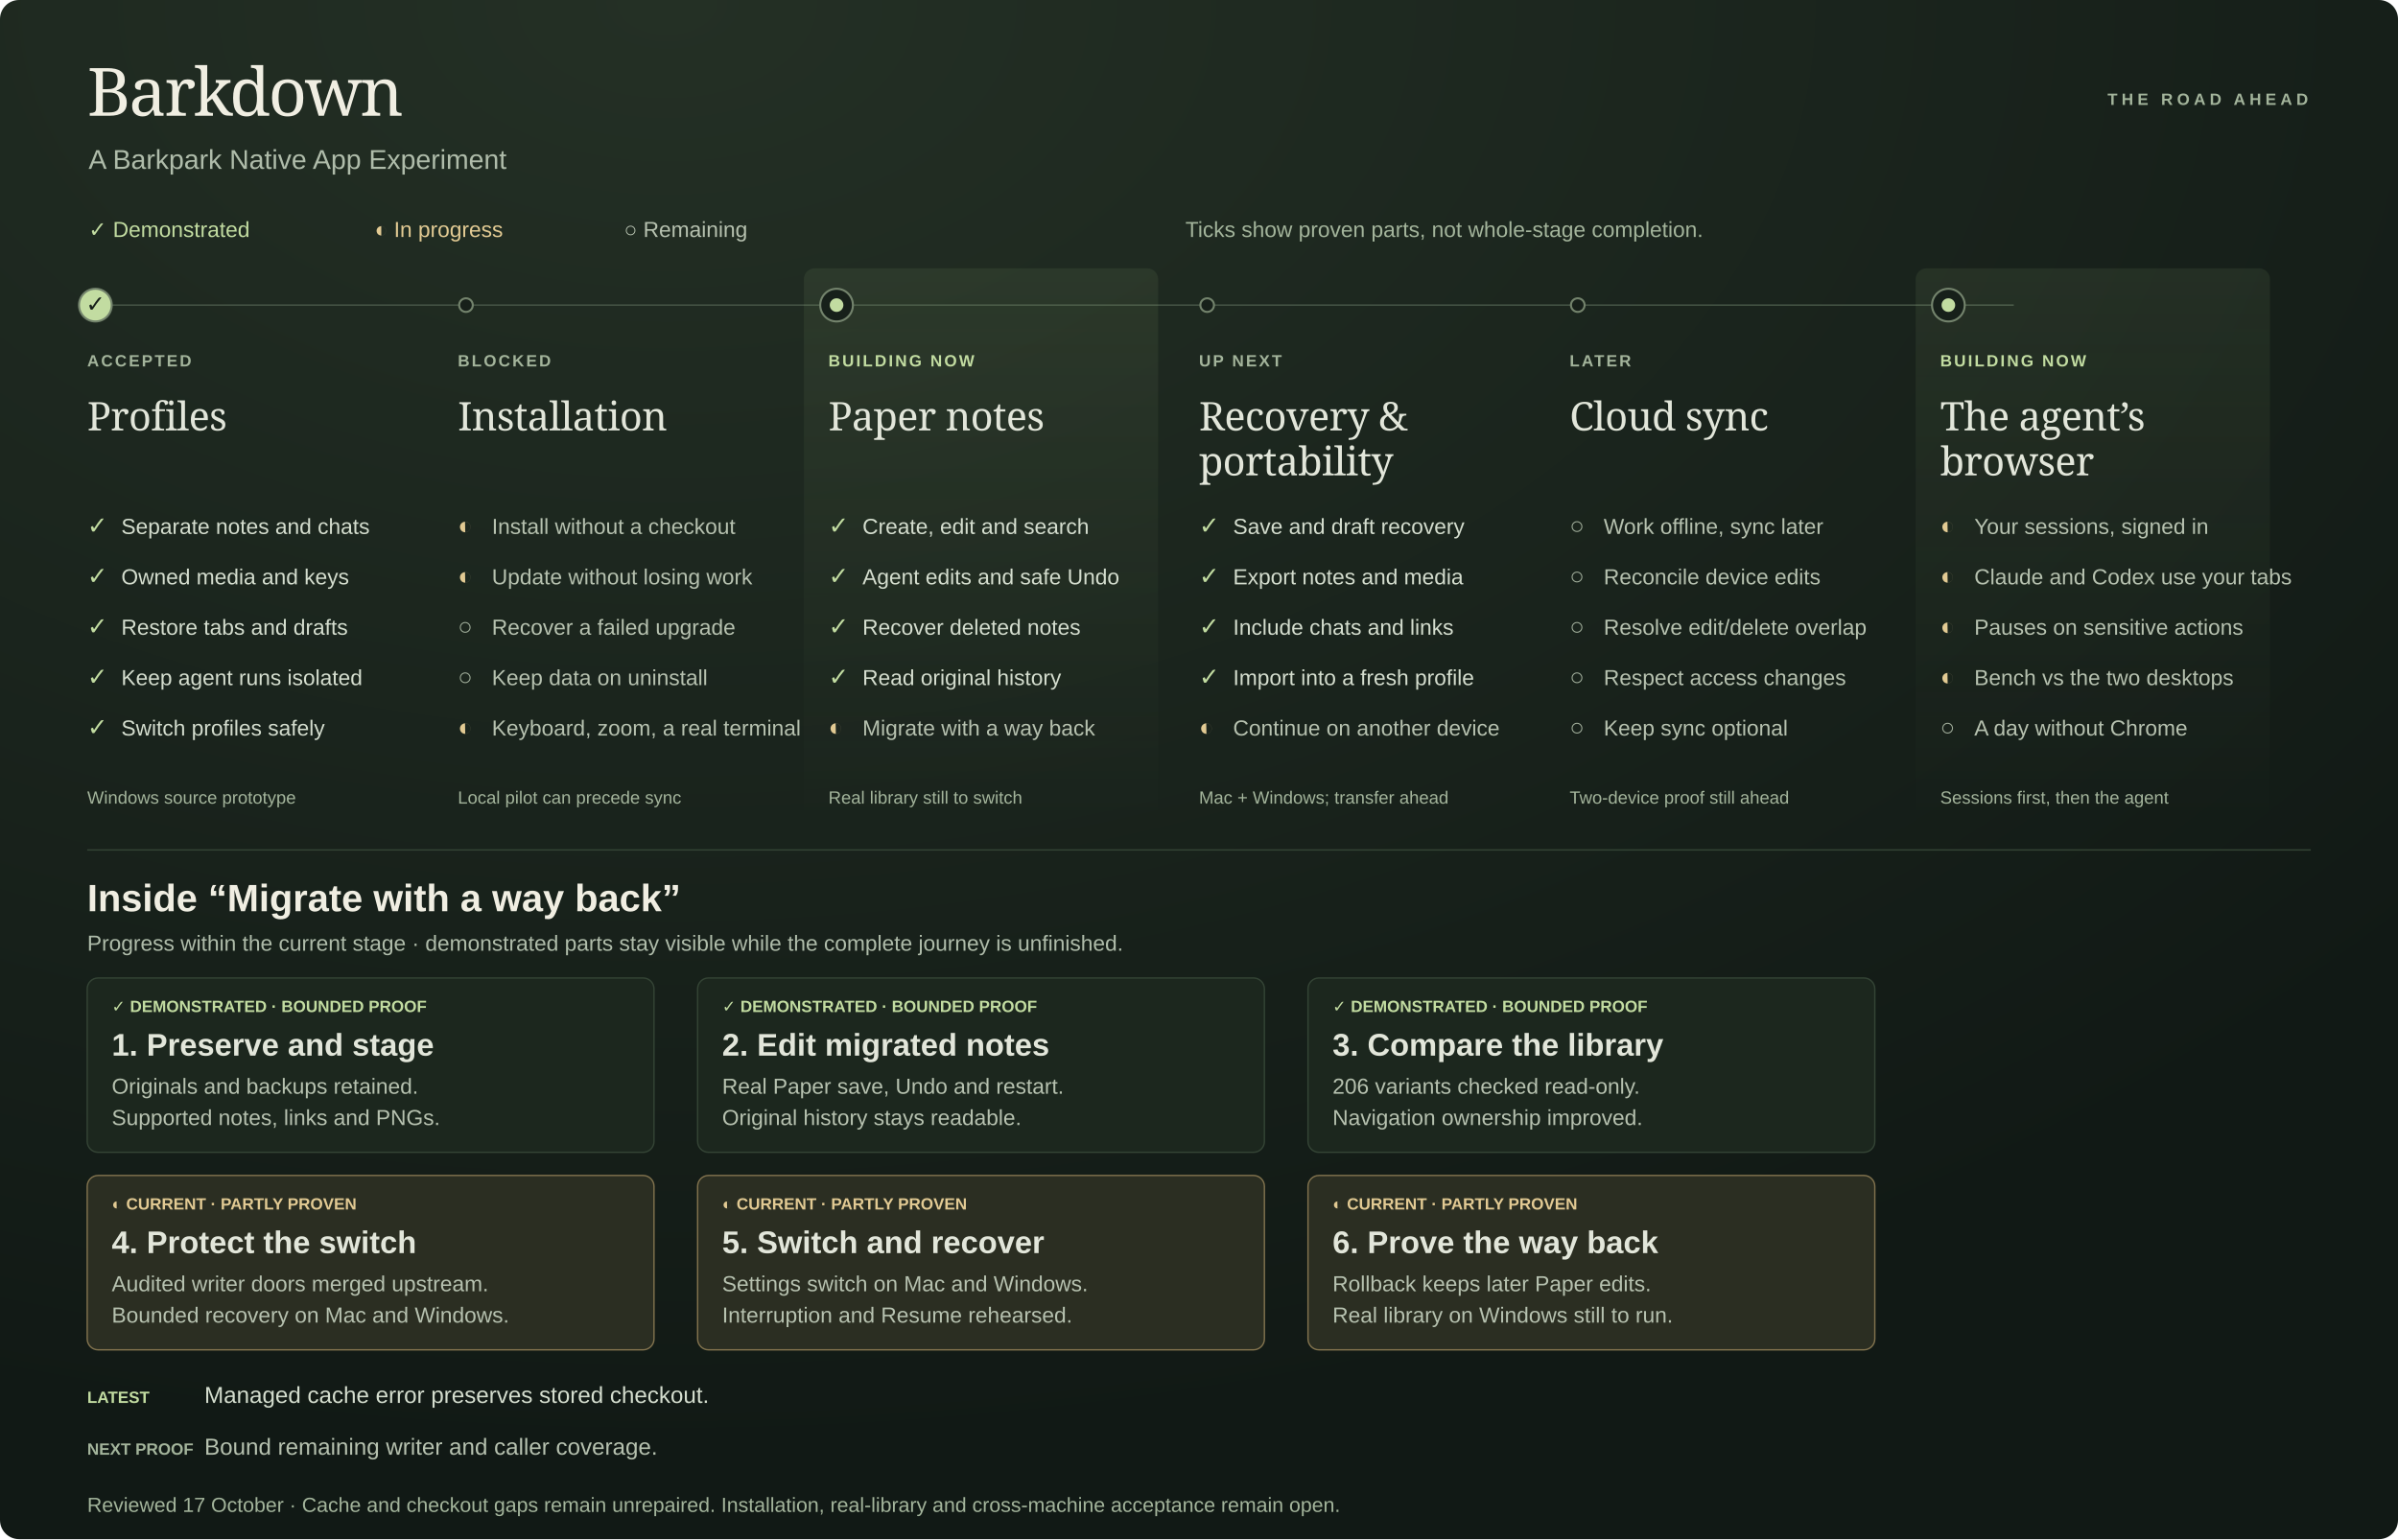
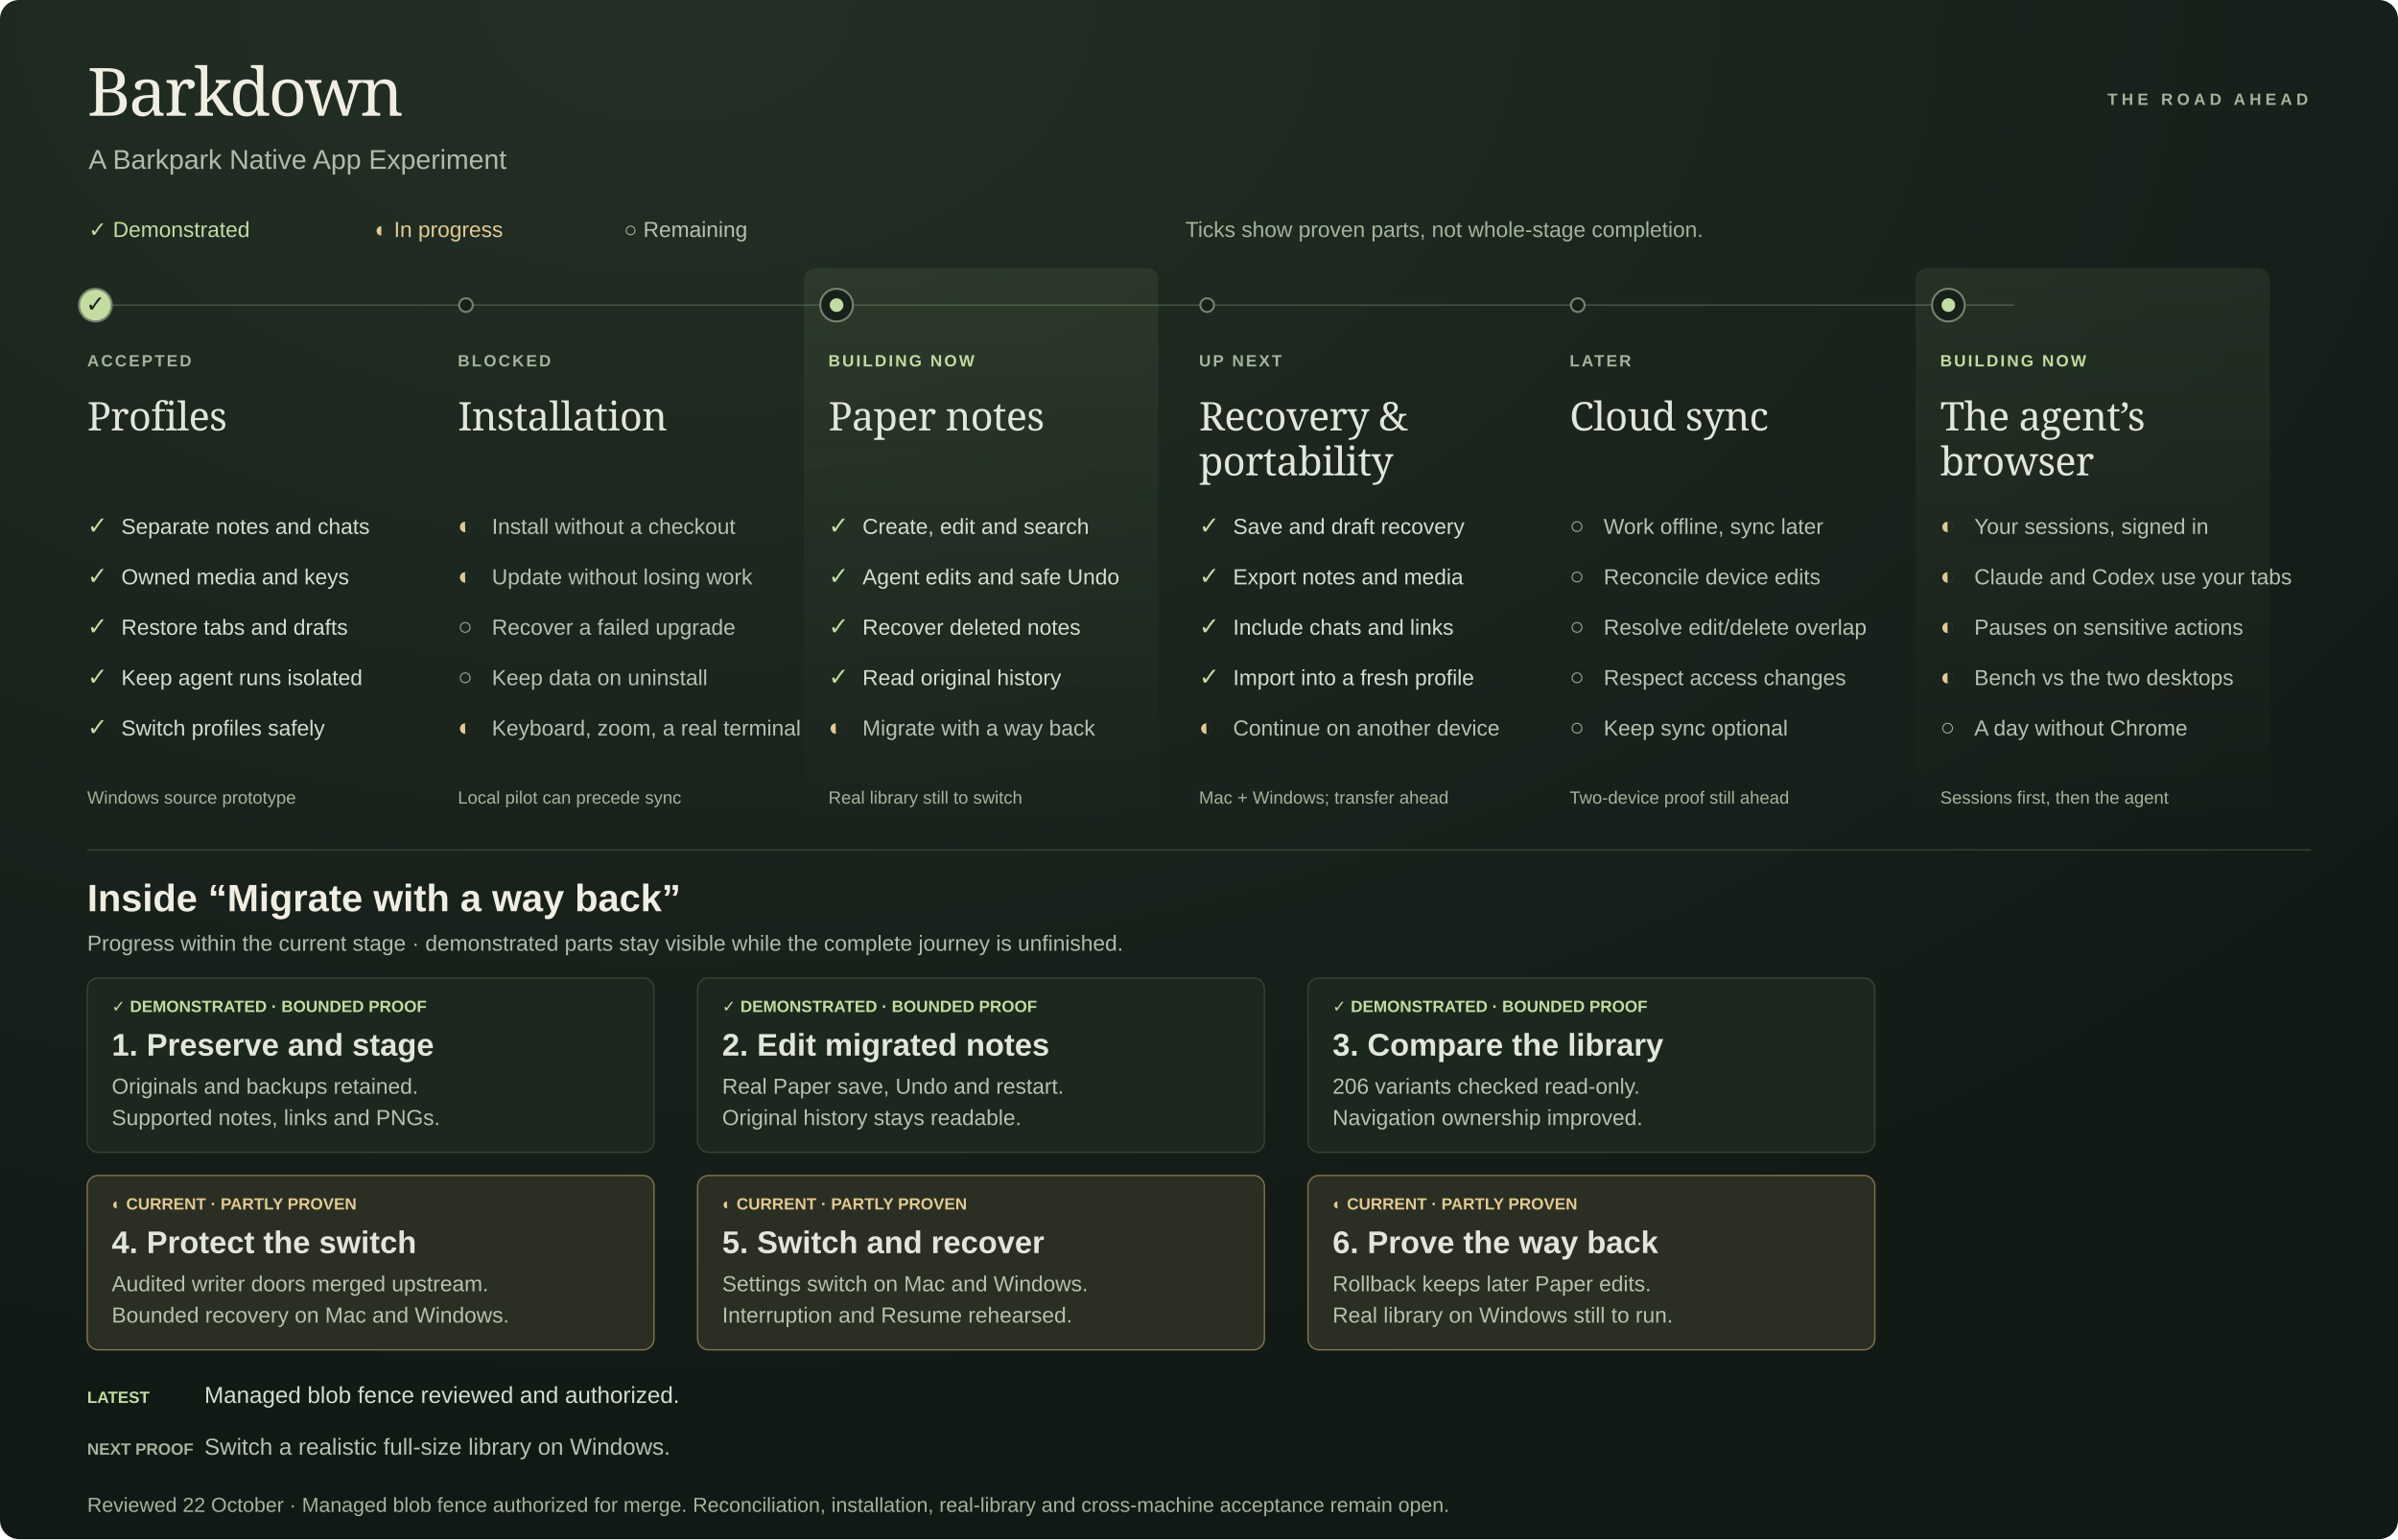
<svg xmlns="http://www.w3.org/2000/svg" width="1760" height="1130" viewBox="0 0 1760 1130" role="img" aria-labelledby="title desc">
  <defs>
    <radialGradient id="background" cx="28%" cy="0%" r="95%">
      <stop stop-color="#243025" />
      <stop offset="1" stop-color="#111915" />
    </radialGradient>
    <linearGradient id="focus" x2="0" y2="1">
      <stop stop-color="#a9c787" stop-opacity=".09" />
      <stop offset="1" stop-color="#a9c787" stop-opacity="0" />
    </linearGradient>
  </defs>
  <g font-family="Segoe UI, Arial, sans-serif">
    <rect width="1760" height="1130" rx="14" fill="url(#background)" />
    <text x="64" y="85" font-family="Georgia, serif" font-size="49" letter-spacing="-1.5" fill="#f0eee2">Barkdown</text>
    <text x="65" y="124" font-size="20" fill="#afbcaa" font-weight="400">A Barkpark Native App Experiment</text>
    <text x="1694" y="77" text-anchor="end" font-size="12" font-weight="600" letter-spacing="3" fill="#a3b49b">THE ROAD AHEAD</text>
    <text x="65" y="174" font-size="16" fill="#c2dca1" font-weight="400">✓  Demonstrated</text>
    <text x="275" y="174" font-size="16" fill="#e2ca93" font-weight="400">◐  In progress</text>
    <text x="458" y="174" font-size="16" fill="#b6c1af" font-weight="400">○  Remaining</text>
    <text x="870" y="174" font-size="16" fill="#a3b49b" font-weight="400">Ticks show proven parts, not whole-stage completion.</text>
    <path d="M70 224H1478" stroke="#475747" stroke-width="1" />
    <g data-phase="P1">
      <circle cx="70" cy="224" r="12" fill="#c2dca1" stroke="#73836c" stroke-width="1.5" />
      <text x="63" y="229" font-size="17" fill="#17201a" font-weight="600">✓</text>
      <text x="64" y="269" font-size="12" letter-spacing="1.5" font-weight="600" fill="#a3b49b">ACCEPTED</text>
      <text x="64" y="316" dy="0" font-family="Georgia, serif" font-size="29" letter-spacing="-.4" fill="#e2e6da">Profiles</text>
      <text x="64" y="392" font-size="18" fill="#c2dca1" font-weight="600">✓</text>
      <text x="89" y="392" font-size="16" fill="#d4ddce" font-weight="400">Separate notes and chats</text>
      <text x="64" y="429" font-size="18" fill="#c2dca1" font-weight="600">✓</text>
      <text x="89" y="429" font-size="16" fill="#d4ddce" font-weight="400">Owned media and keys</text>
      <text x="64" y="466" font-size="18" fill="#c2dca1" font-weight="600">✓</text>
      <text x="89" y="466" font-size="16" fill="#d4ddce" font-weight="400">Restore tabs and drafts</text>
      <text x="64" y="503" font-size="18" fill="#c2dca1" font-weight="600">✓</text>
      <text x="89" y="503" font-size="16" fill="#d4ddce" font-weight="400">Keep agent runs isolated</text>
      <text x="64" y="540" font-size="18" fill="#c2dca1" font-weight="600">✓</text>
      <text x="89" y="540" font-size="16" fill="#d4ddce" font-weight="400">Switch profiles safely</text>
      <text x="64" y="590" font-size="13" fill="#a3b49b" font-weight="400">Windows source prototype</text>
    </g>
    <g data-phase="P5">
      <circle cx="342" cy="224" r="5" fill="#17201a" stroke="#73836c" stroke-width="1.5" />
      <text x="336" y="269" font-size="12" letter-spacing="1.5" font-weight="600" fill="#a3b49b">BLOCKED</text>
      <text x="336" y="316" dy="0" font-family="Georgia, serif" font-size="29" letter-spacing="-.4" fill="#e2e6da">Installation</text>
      <text x="336" y="392" font-size="18" fill="#e2ca93" font-weight="600">◐</text>
      <text x="361" y="392" font-size="16" fill="#b6c1af" font-weight="400">Install without a checkout</text>
      <text x="336" y="429" font-size="18" fill="#e2ca93" font-weight="600">◐</text>
      <text x="361" y="429" font-size="16" fill="#b6c1af" font-weight="400">Update without losing work</text>
      <text x="336" y="466" font-size="18" fill="#9fac99" font-weight="600">○</text>
      <text x="361" y="466" font-size="16" fill="#b6c1af" font-weight="400">Recover a failed upgrade</text>
      <text x="336" y="503" font-size="18" fill="#9fac99" font-weight="600">○</text>
      <text x="361" y="503" font-size="16" fill="#b6c1af" font-weight="400">Keep data on uninstall</text>
      <text x="336" y="540" font-size="18" fill="#e2ca93" font-weight="600">◐</text>
      <text x="361" y="540" font-size="16" fill="#b6c1af" font-weight="400">Keyboard, zoom, a real terminal</text>
      <text x="336" y="590" font-size="13" fill="#a3b49b" font-weight="400">Local pilot can precede sync</text>
    </g>
    <g data-phase="P2">
      <rect x="590" y="197" width="260" height="410" rx="8" fill="url(#focus)" />
      <circle cx="614" cy="224" r="12" fill="#17201a" stroke="#73836c" stroke-width="1.5" />
      <circle cx="614" cy="224" r="5" fill="#c2dca1" />
      <text x="608" y="269" font-size="12" letter-spacing="1.5" font-weight="600" fill="#c2dca1">BUILDING NOW</text>
      <text x="608" y="316" dy="0" font-family="Georgia, serif" font-size="29" letter-spacing="-.4" fill="#e2e6da">Paper notes</text>
      <text x="608" y="392" font-size="18" fill="#c2dca1" font-weight="600">✓</text>
      <text x="633" y="392" font-size="16" fill="#d4ddce" font-weight="400">Create, edit and search</text>
      <text x="608" y="429" font-size="18" fill="#c2dca1" font-weight="600">✓</text>
      <text x="633" y="429" font-size="16" fill="#d4ddce" font-weight="400">Agent edits and safe Undo</text>
      <text x="608" y="466" font-size="18" fill="#c2dca1" font-weight="600">✓</text>
      <text x="633" y="466" font-size="16" fill="#d4ddce" font-weight="400">Recover deleted notes</text>
      <text x="608" y="503" font-size="18" fill="#c2dca1" font-weight="600">✓</text>
      <text x="633" y="503" font-size="16" fill="#d4ddce" font-weight="400">Read original history</text>
      <text x="608" y="540" font-size="18" fill="#e2ca93" font-weight="600">◐</text>
      <text x="633" y="540" font-size="16" fill="#b6c1af" font-weight="400">Migrate with a way back</text>
      <text x="608" y="590" font-size="13" fill="#a3b49b" font-weight="400">Real library still to switch</text>
    </g>
    <g data-phase="P3">
      <circle cx="886" cy="224" r="5" fill="#17201a" stroke="#73836c" stroke-width="1.5" />
      <text x="880" y="269" font-size="12" letter-spacing="1.5" font-weight="600" fill="#a3b49b">UP NEXT</text>
      <text x="880" y="316" dy="0" font-family="Georgia, serif" font-size="29" letter-spacing="-.4" fill="#e2e6da">Recovery &amp;</text>
      <text x="880" y="316" dy="33" font-family="Georgia, serif" font-size="29" letter-spacing="-.4" fill="#e2e6da">portability</text>
      <text x="880" y="392" font-size="18" fill="#c2dca1" font-weight="600">✓</text>
      <text x="905" y="392" font-size="16" fill="#d4ddce" font-weight="400">Save and draft recovery</text>
      <text x="880" y="429" font-size="18" fill="#c2dca1" font-weight="600">✓</text>
      <text x="905" y="429" font-size="16" fill="#d4ddce" font-weight="400">Export notes and media</text>
      <text x="880" y="466" font-size="18" fill="#c2dca1" font-weight="600">✓</text>
      <text x="905" y="466" font-size="16" fill="#d4ddce" font-weight="400">Include chats and links</text>
      <text x="880" y="503" font-size="18" fill="#c2dca1" font-weight="600">✓</text>
      <text x="905" y="503" font-size="16" fill="#d4ddce" font-weight="400">Import into a fresh profile</text>
      <text x="880" y="540" font-size="18" fill="#e2ca93" font-weight="600">◐</text>
      <text x="905" y="540" font-size="16" fill="#b6c1af" font-weight="400">Continue on another device</text>
      <text x="880" y="590" font-size="13" fill="#a3b49b" font-weight="400">Mac + Windows; transfer ahead</text>
    </g>
    <g data-phase="P4">
      <circle cx="1158" cy="224" r="5" fill="#17201a" stroke="#73836c" stroke-width="1.5" />
      <text x="1152" y="269" font-size="12" letter-spacing="1.5" font-weight="600" fill="#a3b49b">LATER</text>
      <text x="1152" y="316" dy="0" font-family="Georgia, serif" font-size="29" letter-spacing="-.4" fill="#e2e6da">Cloud sync</text>
      <text x="1152" y="392" font-size="18" fill="#9fac99" font-weight="600">○</text>
      <text x="1177" y="392" font-size="16" fill="#b6c1af" font-weight="400">Work offline, sync later</text>
      <text x="1152" y="429" font-size="18" fill="#9fac99" font-weight="600">○</text>
      <text x="1177" y="429" font-size="16" fill="#b6c1af" font-weight="400">Reconcile device edits</text>
      <text x="1152" y="466" font-size="18" fill="#9fac99" font-weight="600">○</text>
      <text x="1177" y="466" font-size="16" fill="#b6c1af" font-weight="400">Resolve edit/delete overlap</text>
      <text x="1152" y="503" font-size="18" fill="#9fac99" font-weight="600">○</text>
      <text x="1177" y="503" font-size="16" fill="#b6c1af" font-weight="400">Respect access changes</text>
      <text x="1152" y="540" font-size="18" fill="#9fac99" font-weight="600">○</text>
      <text x="1177" y="540" font-size="16" fill="#b6c1af" font-weight="400">Keep sync optional</text>
      <text x="1152" y="590" font-size="13" fill="#a3b49b" font-weight="400">Two-device proof still ahead</text>
    </g>
    <g data-phase="P6">
      <rect x="1406" y="197" width="260" height="410" rx="8" fill="url(#focus)" />
      <circle cx="1430" cy="224" r="12" fill="#17201a" stroke="#73836c" stroke-width="1.5" />
      <circle cx="1430" cy="224" r="5" fill="#c2dca1" />
      <text x="1424" y="269" font-size="12" letter-spacing="1.5" font-weight="600" fill="#c2dca1">BUILDING NOW</text>
      <text x="1424" y="316" dy="0" font-family="Georgia, serif" font-size="29" letter-spacing="-.4" fill="#e2e6da">The agent’s</text>
      <text x="1424" y="316" dy="33" font-family="Georgia, serif" font-size="29" letter-spacing="-.4" fill="#e2e6da">browser</text>
      <text x="1424" y="392" font-size="18" fill="#e2ca93" font-weight="600">◐</text>
      <text x="1449" y="392" font-size="16" fill="#b6c1af" font-weight="400">Your sessions, signed in</text>
      <text x="1424" y="429" font-size="18" fill="#e2ca93" font-weight="600">◐</text>
      <text x="1449" y="429" font-size="16" fill="#b6c1af" font-weight="400">Claude and Codex use your tabs</text>
      <text x="1424" y="466" font-size="18" fill="#e2ca93" font-weight="600">◐</text>
      <text x="1449" y="466" font-size="16" fill="#b6c1af" font-weight="400">Pauses on sensitive actions</text>
      <text x="1424" y="503" font-size="18" fill="#e2ca93" font-weight="600">◐</text>
      <text x="1449" y="503" font-size="16" fill="#b6c1af" font-weight="400">Bench vs the two desktops</text>
      <text x="1424" y="540" font-size="18" fill="#9fac99" font-weight="600">○</text>
      <text x="1449" y="540" font-size="16" fill="#b6c1af" font-weight="400">A day without Chrome</text>
      <text x="1424" y="590" font-size="13" fill="#a3b49b" font-weight="400">Sessions first, then the agent</text>
    </g>
    <path d="M64 624H1696" stroke="#344435" />
    <text x="64" y="669" font-size="28" fill="#f0eee2" font-weight="600">Inside “Migrate with a way back”</text>
    <text x="64" y="698" font-size="16" fill="#afbcaa" font-weight="400">Progress within the current stage · demonstrated parts stay visible while the complete journey is unfinished.</text>
    <g data-migration-step="1">
      <rect x="64" y="718" width="416" height="128" rx="8" fill="#1c271e" stroke="#344435" />
      <text x="82" y="743" font-size="12" fill="#c2dca1" font-weight="600">✓  DEMONSTRATED · BOUNDED PROOF</text>
      <text x="82" y="775" font-size="23" fill="#e2e6da" font-weight="600">1. Preserve and stage</text>
      <text x="82" y="803" font-size="16" fill="#b6c1af" font-weight="400">Originals and backups retained.</text>
      <text x="82" y="826" font-size="16" fill="#b6c1af" font-weight="400">Supported notes, links and PNGs.</text>
    </g>
    <g data-migration-step="2">
      <rect x="512" y="718" width="416" height="128" rx="8" fill="#1c271e" stroke="#344435" />
      <text x="530" y="743" font-size="12" fill="#c2dca1" font-weight="600">✓  DEMONSTRATED · BOUNDED PROOF</text>
      <text x="530" y="775" font-size="23" fill="#e2e6da" font-weight="600">2. Edit migrated notes</text>
      <text x="530" y="803" font-size="16" fill="#b6c1af" font-weight="400">Real Paper save, Undo and restart.</text>
      <text x="530" y="826" font-size="16" fill="#b6c1af" font-weight="400">Original history stays readable.</text>
    </g>
    <g data-migration-step="3">
      <rect x="960" y="718" width="416" height="128" rx="8" fill="#1c271e" stroke="#344435" />
      <text x="978" y="743" font-size="12" fill="#c2dca1" font-weight="600">✓  DEMONSTRATED · BOUNDED PROOF</text>
      <text x="978" y="775" font-size="23" fill="#e2e6da" font-weight="600">3. Compare the library</text>
      <text x="978" y="803" font-size="16" fill="#b6c1af" font-weight="400">206 variants checked read-only.</text>
      <text x="978" y="826" font-size="16" fill="#b6c1af" font-weight="400">Navigation ownership improved.</text>
    </g>
    <g data-migration-step="4">
      <rect x="64" y="863" width="416" height="128" rx="8" fill="#2b2e22" stroke="#82734e" />
      <text x="82" y="888" font-size="12" fill="#e2ca93" font-weight="600">◐  CURRENT · PARTLY PROVEN</text>
      <text x="82" y="920" font-size="23" fill="#e2e6da" font-weight="600">4. Protect the switch</text>
      <text x="82" y="948" font-size="16" fill="#b6c1af" font-weight="400">Audited writer doors merged upstream.</text>
      <text x="82" y="971" font-size="16" fill="#b6c1af" font-weight="400">Bounded recovery on Mac and Windows.</text>
    </g>
    <g data-migration-step="5">
      <rect x="512" y="863" width="416" height="128" rx="8" fill="#2b2e22" stroke="#82734e" />
      <text x="530" y="888" font-size="12" fill="#e2ca93" font-weight="600">◐  CURRENT · PARTLY PROVEN</text>
      <text x="530" y="920" font-size="23" fill="#e2e6da" font-weight="600">5. Switch and recover</text>
      <text x="530" y="948" font-size="16" fill="#b6c1af" font-weight="400">Settings switch on Mac and Windows.</text>
      <text x="530" y="971" font-size="16" fill="#b6c1af" font-weight="400">Interruption and Resume rehearsed.</text>
    </g>
    <g data-migration-step="6">
      <rect x="960" y="863" width="416" height="128" rx="8" fill="#2b2e22" stroke="#82734e" />
      <text x="978" y="888" font-size="12" fill="#e2ca93" font-weight="600">◐  CURRENT · PARTLY PROVEN</text>
      <text x="978" y="920" font-size="23" fill="#e2e6da" font-weight="600">6. Prove the way back</text>
      <text x="978" y="948" font-size="16" fill="#b6c1af" font-weight="400">Rollback keeps later Paper edits.</text>
      <text x="978" y="971" font-size="16" fill="#b6c1af" font-weight="400">Real library on Windows still to run.</text>
    </g>
    <text x="64" y="1030" font-size="12" fill="#c2dca1" font-weight="600">LATEST</text>
-     <text x="150" y="1030" font-size="17" fill="#d4ddce" font-weight="400">Managed cache error preserves stored checkout.</text>
+     <text x="150" y="1030" font-size="17" fill="#d4ddce" font-weight="400">Managed blob fence reviewed and authorized.</text>
    <text x="64" y="1068" font-size="12" fill="#a3b49b" font-weight="600">NEXT PROOF</text>
-     <text x="150" y="1068" font-size="17" fill="#b6c1af" font-weight="400">Bound remaining writer and caller coverage.</text>
-     <text x="64" y="1110" font-size="15" fill="#a3b49b" font-weight="400">Reviewed 17 October · Cache and checkout gaps remain unrepaired. Installation, real-library and cross-machine acceptance remain open.</text>
+     <text x="150" y="1068" font-size="17" fill="#b6c1af" font-weight="400">Switch a realistic full-size library on Windows.</text>
+     <text x="64" y="1110" font-size="15" fill="#a3b49b" font-weight="400">Reviewed 22 October · Managed blob fence authorized for merge. Reconciliation, installation, real-library and cross-machine acceptance remain open.</text>
  </g>
</svg>
